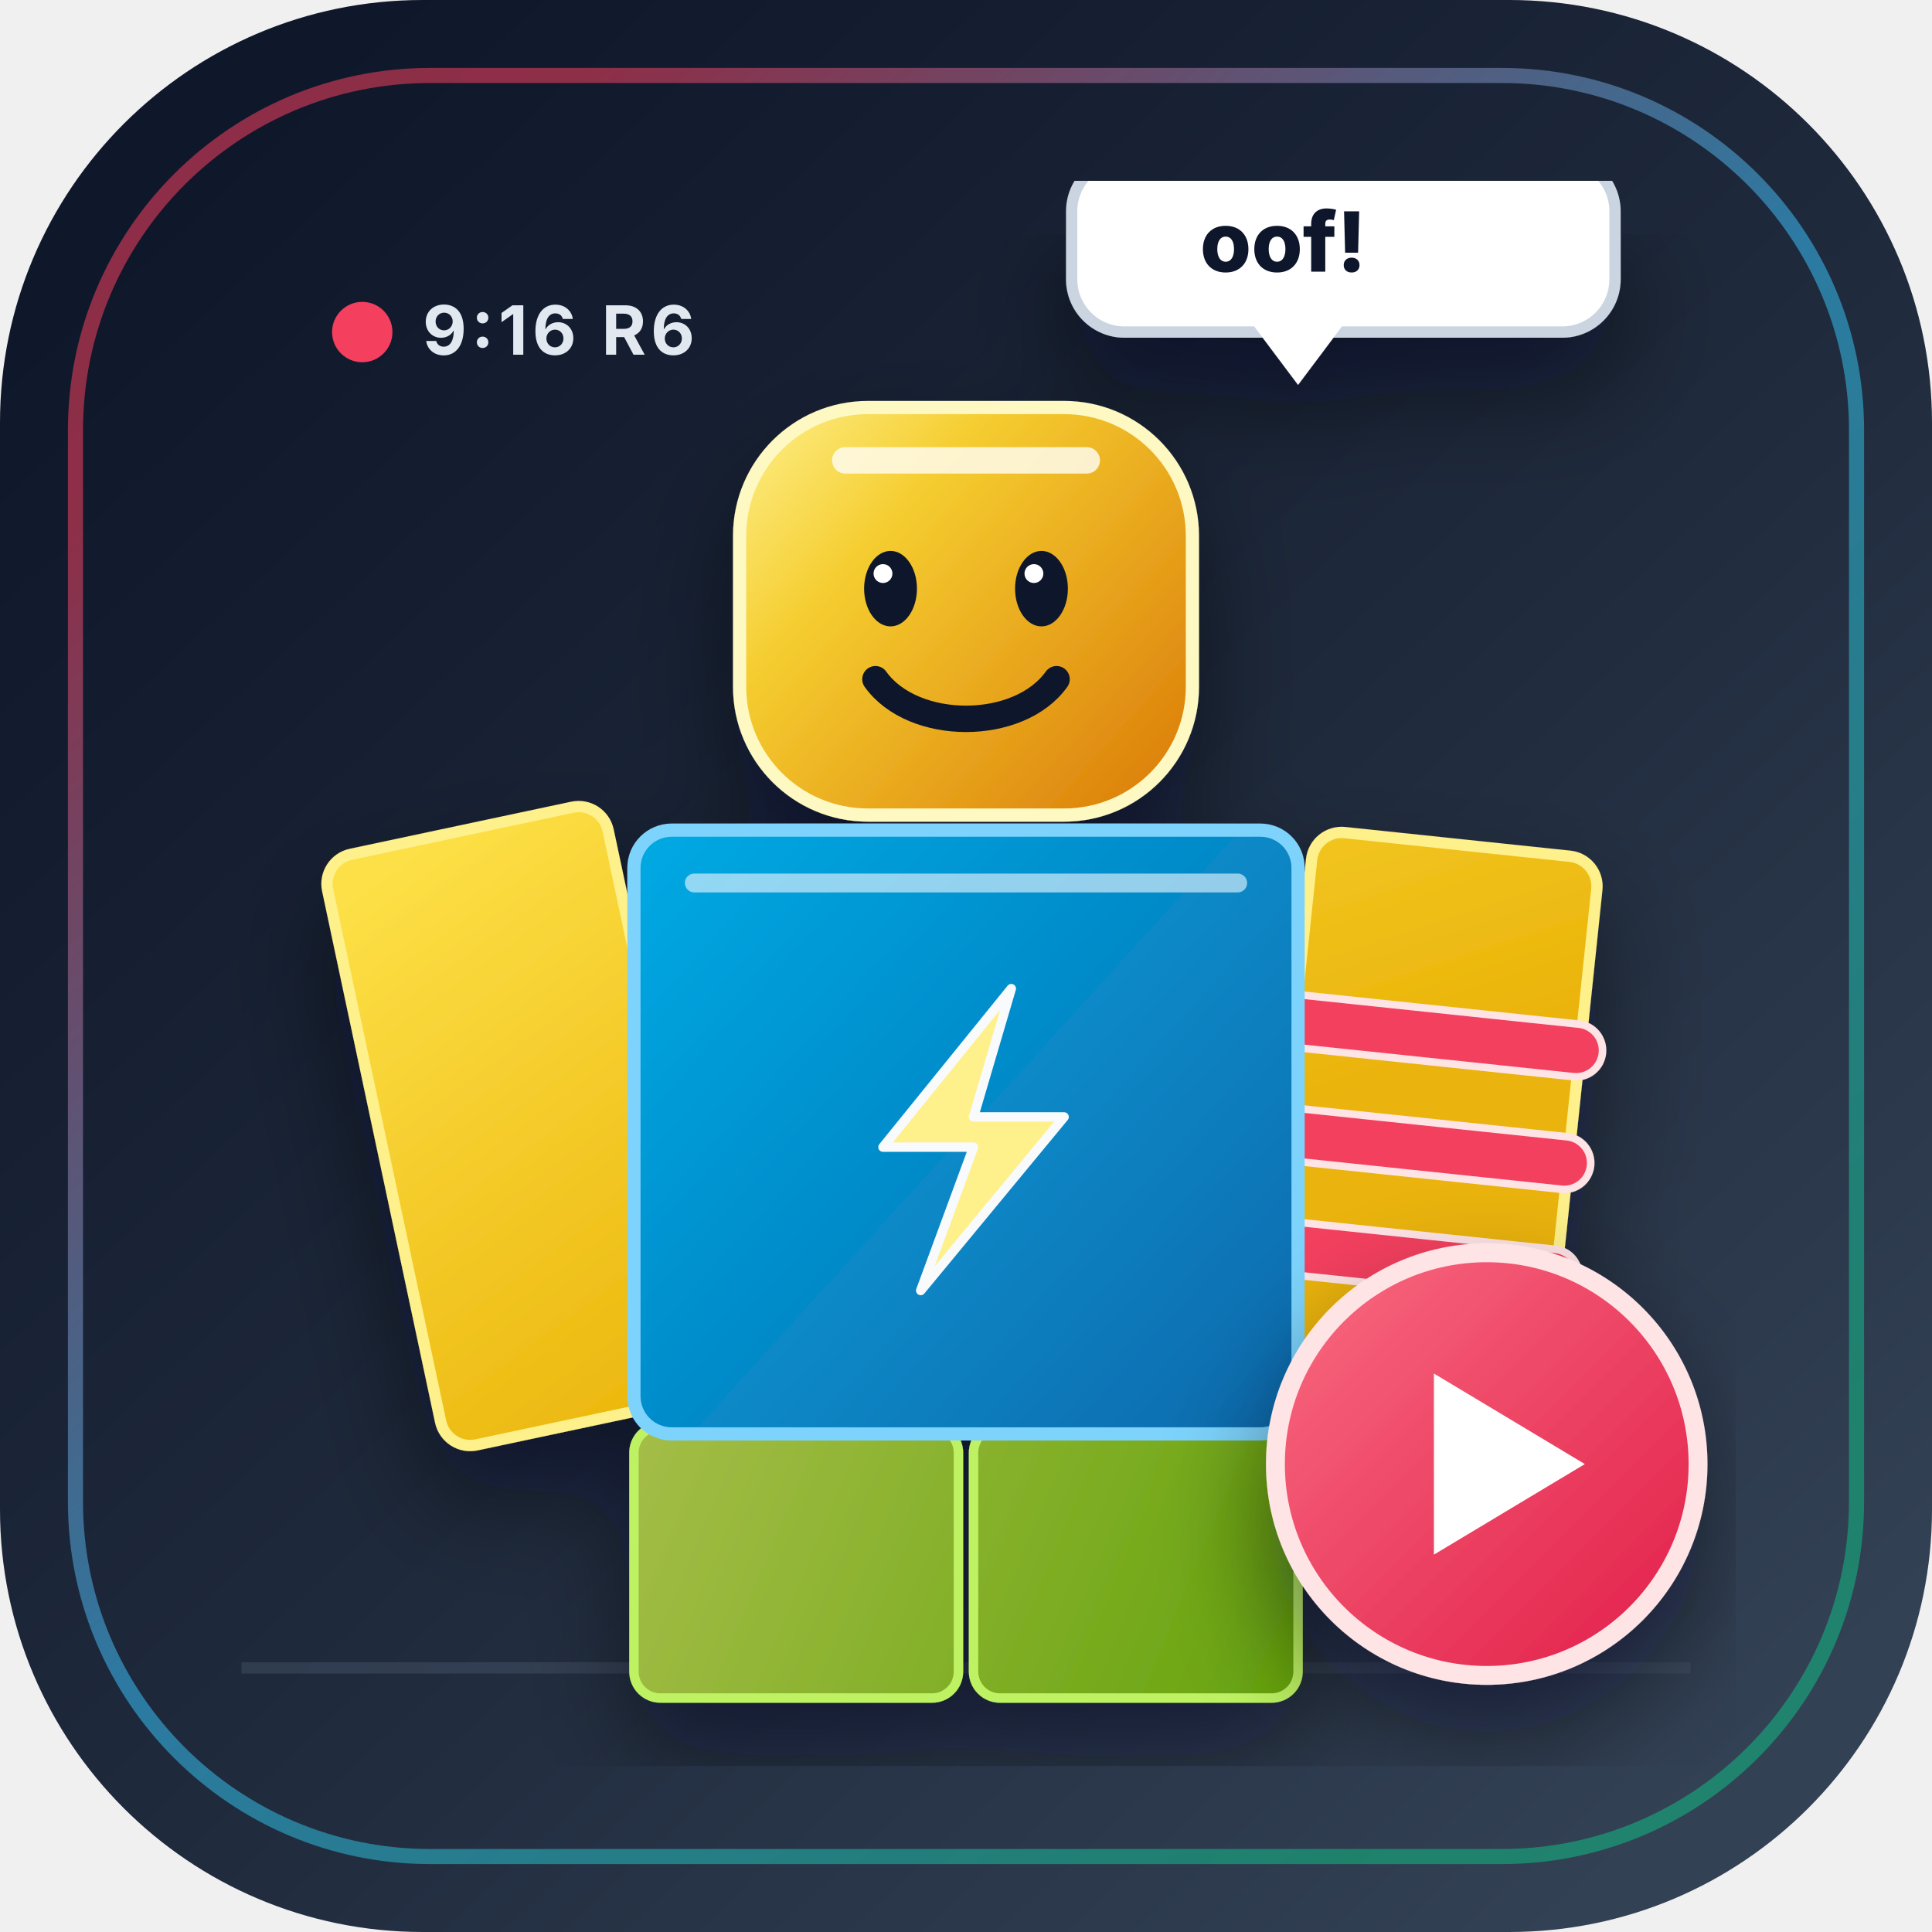
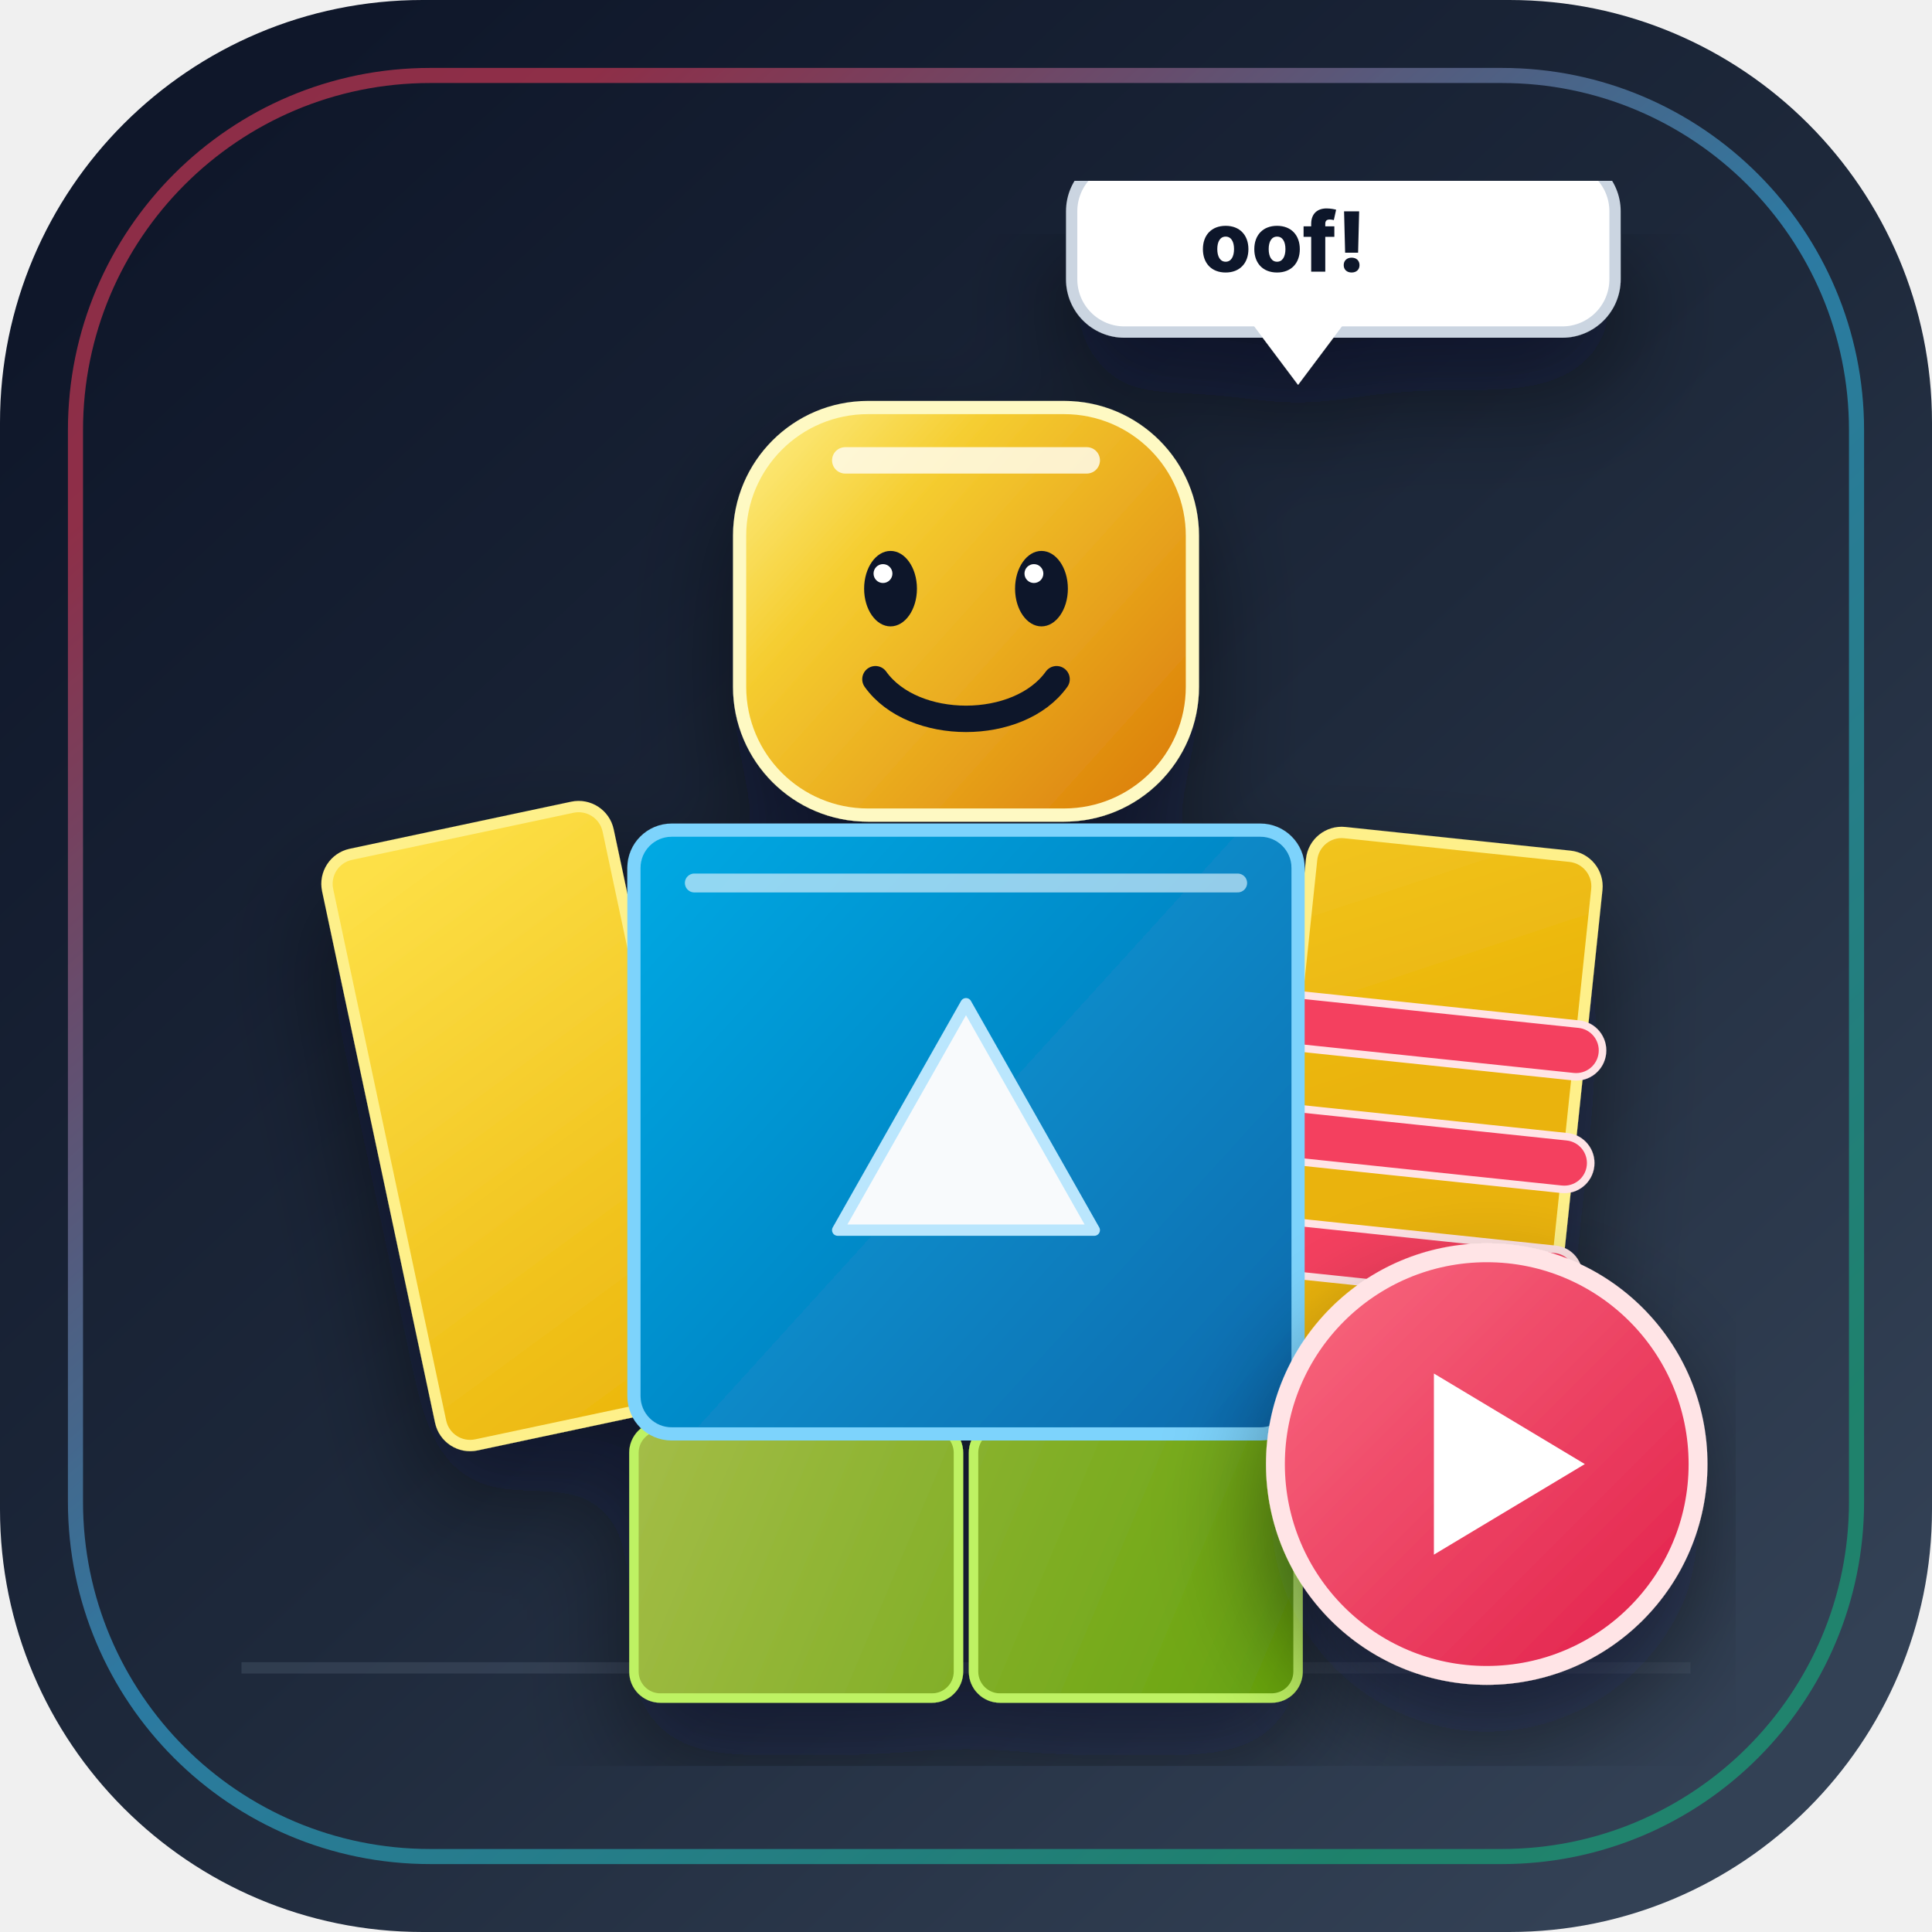
<svg xmlns="http://www.w3.org/2000/svg" width="512" height="512" viewBox="0 0 512 512" fill="none" role="img" aria-labelledby="title desc">
  <defs>
    <linearGradient id="bg" x1="56" y1="40" x2="456" y2="472" gradientUnits="userSpaceOnUse">
      <stop stop-color="#0F172A" />
      <stop offset="0.52" stop-color="#1E293B" />
      <stop offset="1" stop-color="#334155" />
    </linearGradient>
    <linearGradient id="glow" x1="96" y1="72" x2="416" y2="440" gradientUnits="userSpaceOnUse">
      <stop stop-color="#F43F5E" />
      <stop offset="0.5" stop-color="#38BDF8" />
      <stop offset="1" stop-color="#10B981" />
    </linearGradient>
    <linearGradient id="headYellow" x1="196" y1="110" x2="316" y2="218" gradientUnits="userSpaceOnUse">
      <stop stop-color="#FEF08A" />
      <stop offset="0.3" stop-color="#F5CD30" />
      <stop offset="1" stop-color="#D97706" />
    </linearGradient>
    <linearGradient id="torsoBlue" x1="168" y1="220" x2="344" y2="380" gradientUnits="userSpaceOnUse">
      <stop stop-color="#00AAE4" />
      <stop offset="1" stop-color="#0D69AC" />
    </linearGradient>
    <linearGradient id="armYellow" x1="92" y1="220" x2="164" y2="380" gradientUnits="userSpaceOnUse">
      <stop stop-color="#FDE047" />
      <stop offset="1" stop-color="#EAB308" />
    </linearGradient>
    <linearGradient id="legGreen" x1="168" y1="382" x2="344" y2="456" gradientUnits="userSpaceOnUse">
      <stop stop-color="#A4BD47" />
      <stop offset="1" stop-color="#65A30D" />
    </linearGradient>
    <linearGradient id="badgeRed" x1="332" y1="322" x2="452" y2="442" gradientUnits="userSpaceOnUse">
      <stop stop-color="#FB7185" />
      <stop offset="1" stop-color="#E11D48" />
    </linearGradient>
    <filter id="drop" x="60" y="48" width="400" height="420" filterUnits="userSpaceOnUse" color-interpolation-filters="sRGB">
      <feDropShadow dx="0" dy="14" stdDeviation="14" flood-color="#020617" flood-opacity="0.48" />
    </filter>
  </defs>
  <rect width="512" height="512" rx="112" fill="url(#bg)" />
  <rect x="20" y="20" width="472" height="472" rx="94" stroke="url(#glow)" stroke-width="4" stroke-opacity="0.55" />
  <path d="M64 442H448" stroke="#475569" stroke-width="3" opacity="0.45" />
-   <circle cx="96" cy="88" r="8" fill="#F43F5E" />
-   <text x="112" y="94" fill="#E2E8F0" font-family="Segoe UI, Inter, sans-serif" font-size="18" font-weight="700" letter-spacing="1.2">9:16 R6</text>
  <g filter="url(#drop)">
    <rect x="168" y="378" width="86" height="72" rx="7" fill="url(#legGreen)" stroke="#BEF264" stroke-width="2.5" />
    <rect x="258" y="378" width="86" height="72" rx="7" fill="url(#legGreen)" stroke="#BEF264" stroke-width="2.5" />
    <rect x="86" y="212" width="76" height="160" rx="8" transform="rotate(-12 162 224)" fill="url(#armYellow)" stroke="#FEF08A" stroke-width="3" />
    <g transform="rotate(6 350 224)">
      <rect x="348" y="220" width="76" height="160" rx="8" fill="url(#armYellow)" stroke="#FEF08A" stroke-width="3" />
      <rect x="342" y="264" width="88" height="14" rx="7" fill="#F43F5E" stroke="#FFE4E6" stroke-width="2" />
      <rect x="342" y="294" width="88" height="14" rx="7" fill="#F43F5E" stroke="#FFE4E6" stroke-width="2" />
      <rect x="342" y="324" width="88" height="14" rx="7" fill="#F43F5E" stroke="#FFE4E6" stroke-width="2" />
    </g>
    <rect x="168" y="220" width="176" height="160" rx="10" fill="url(#torsoBlue)" stroke="#7DD3FC" stroke-width="3.5" />
    <path d="M184 234H328" stroke="#E0F2FE" stroke-width="5" stroke-linecap="round" opacity="0.65" />
-     <path d="M268 262L234 304H258L244 342L282 296H258L268 262Z" fill="#FEF08A" stroke="#F8FAFC" stroke-width="2.5" stroke-linejoin="round" />
+     <polygon points="256,266 290,326 222,326" fill="#F8FAFC" stroke="#BAE6FD" stroke-width="3" stroke-linejoin="round" />
    <rect x="196" y="108" width="120" height="108" rx="34" fill="url(#headYellow)" stroke="#FEF9C3" stroke-width="3.5" />
    <path d="M224 122H288" stroke="#FFFBEB" stroke-width="7" stroke-linecap="round" opacity="0.85" />
    <ellipse cx="236" cy="156" rx="7" ry="10" fill="#0F172A" />
    <ellipse cx="276" cy="156" rx="7" ry="10" fill="#0F172A" />
    <circle cx="234" cy="152" r="2.5" fill="#FFFFFF" />
    <circle cx="274" cy="152" r="2.5" fill="#FFFFFF" />
    <path d="M232 180C242 194 270 194 280 180" stroke="#0F172A" stroke-width="7" stroke-linecap="round" />
    <rect x="284" y="42" width="144" height="46" rx="14" fill="#FFFFFF" stroke="#CBD5E1" stroke-width="3" />
    <path d="M332 86L344 102L356 86H332Z" fill="#FFFFFF" />
    <text x="318" y="72" fill="#0F172A" font-family="Segoe UI, Inter, sans-serif" font-size="22" font-weight="800">oof!</text>
  </g>
  <g filter="url(#drop)">
    <circle cx="394" cy="388" r="56" fill="url(#badgeRed)" stroke="#FFE4E6" stroke-width="5" />
    <path d="M380 364L420 388L380 412V364Z" fill="#FFFFFF" />
  </g>
</svg>
